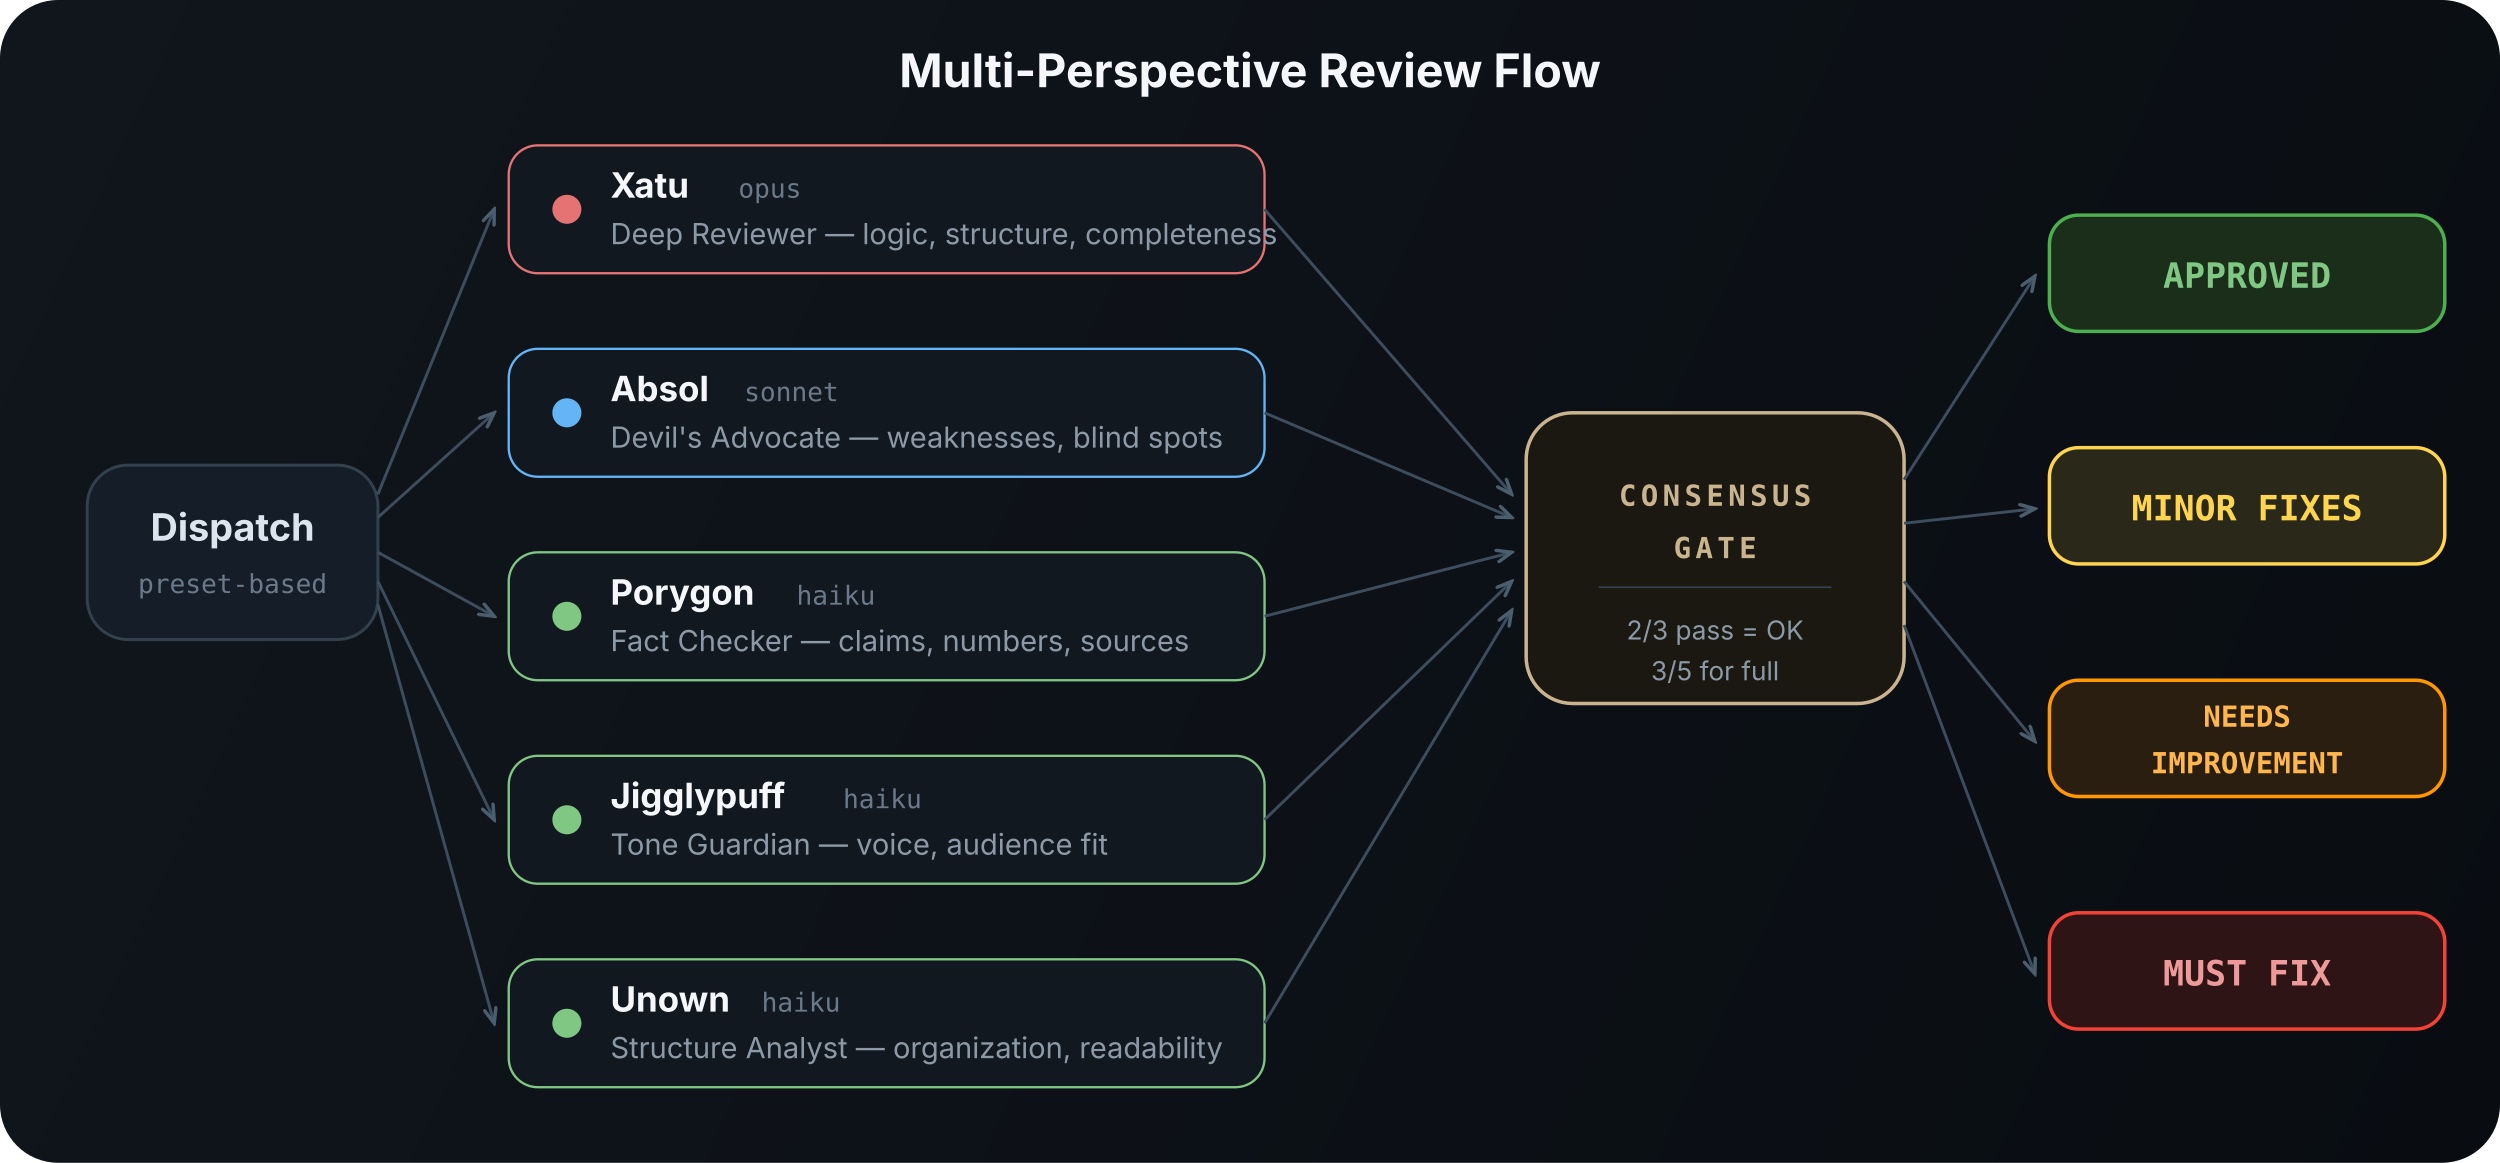
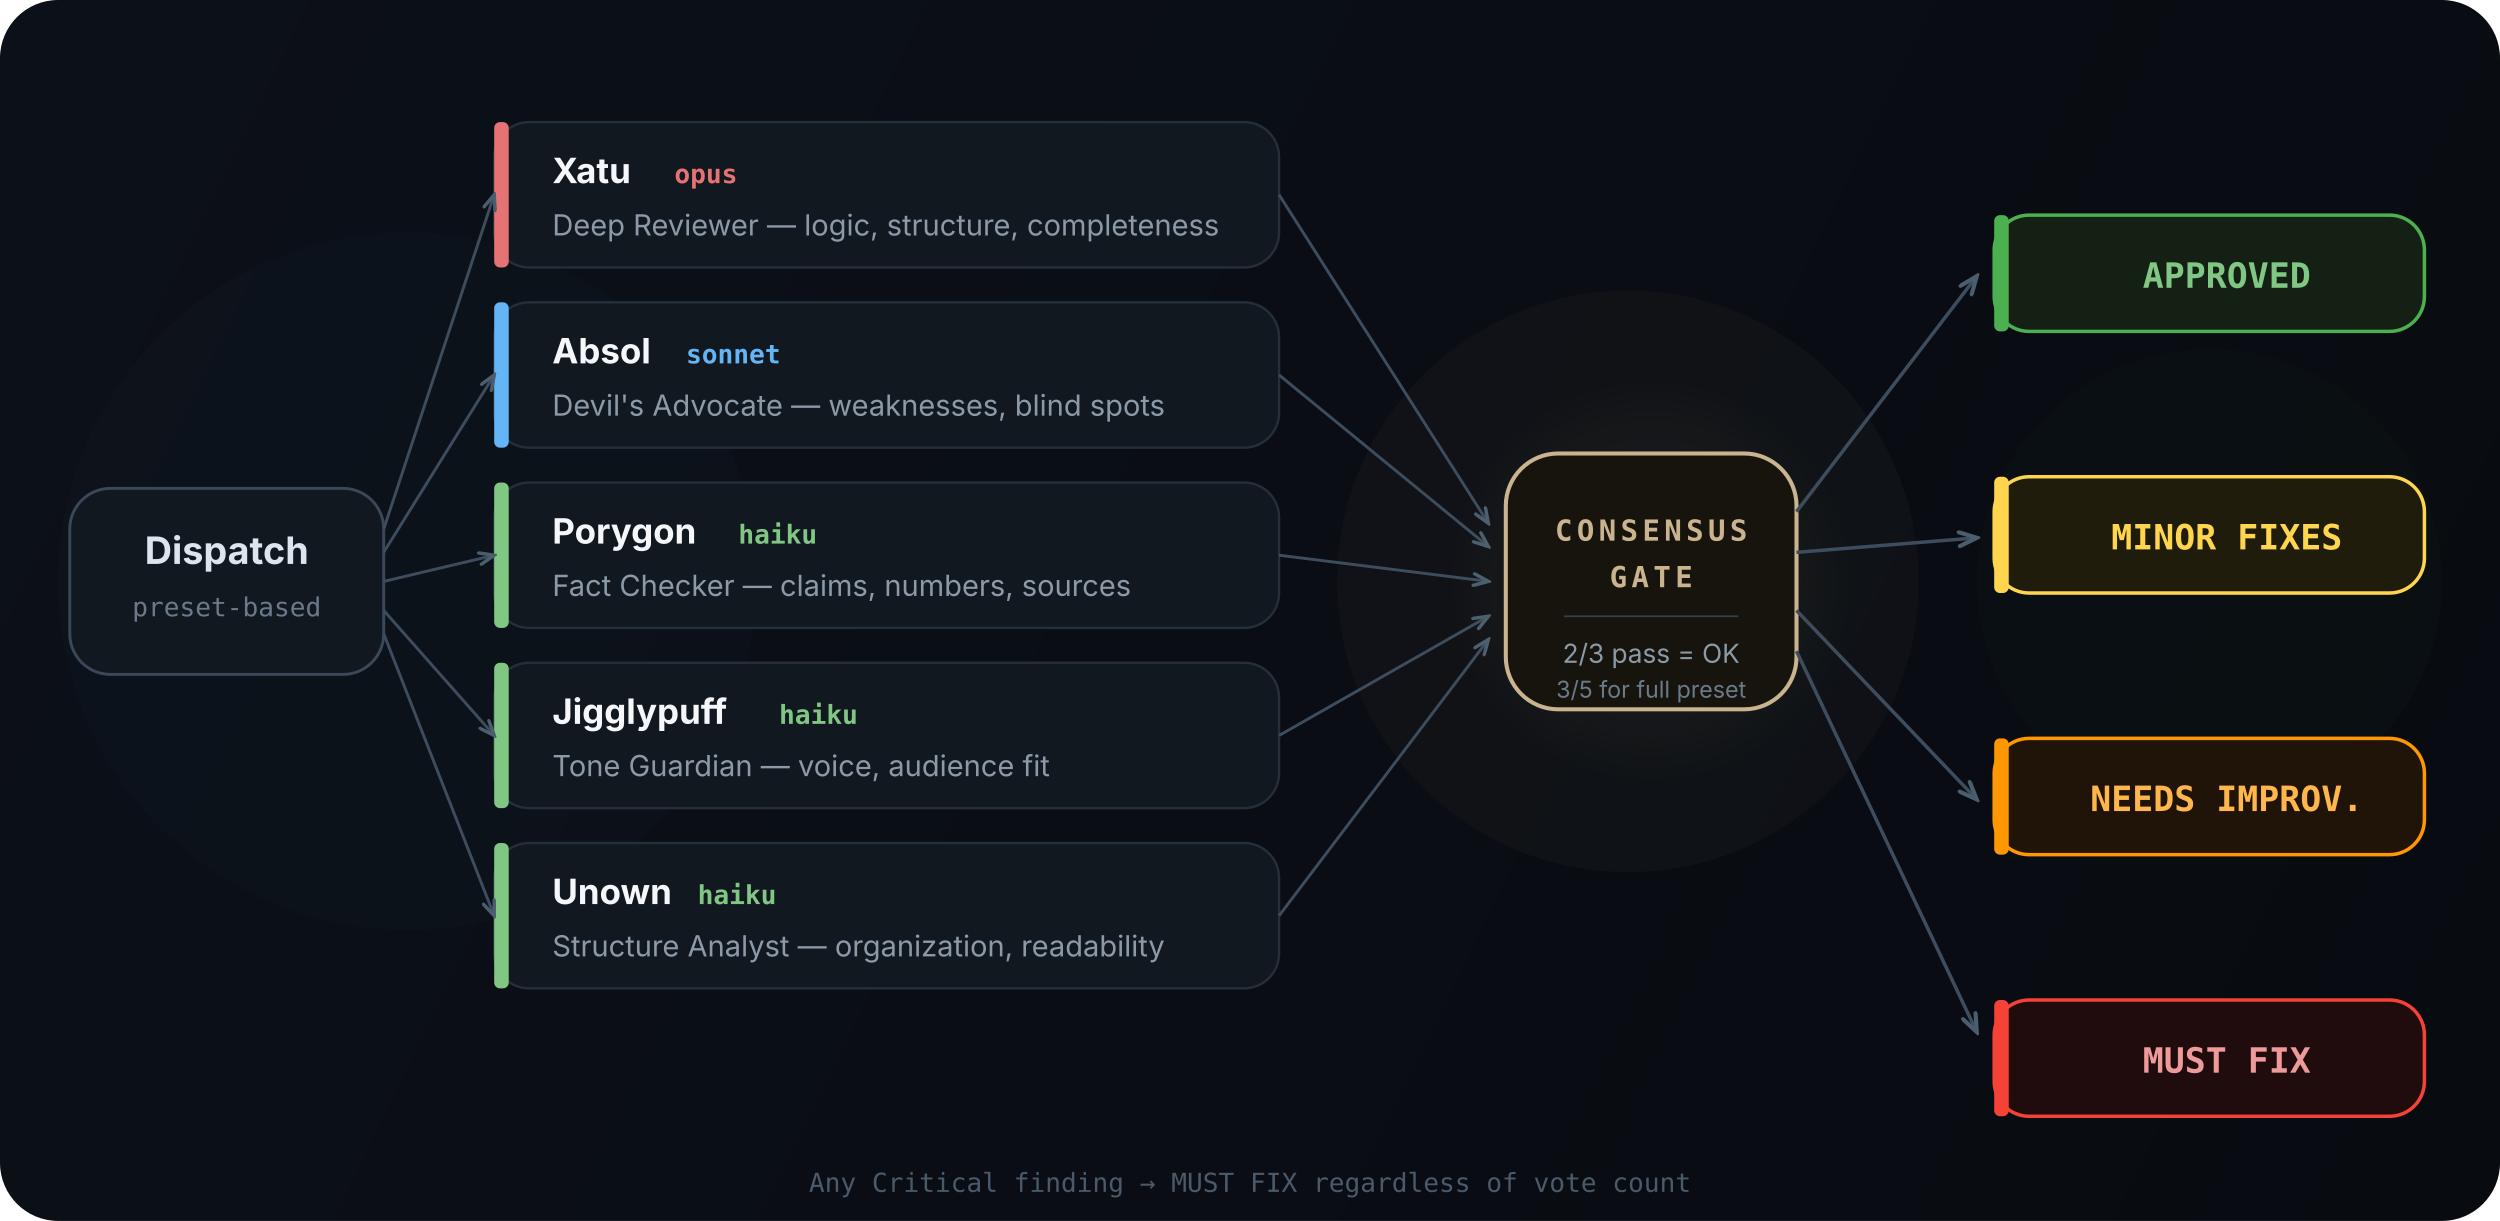
- <svg xmlns="http://www.w3.org/2000/svg" viewBox="0 0 860 400" fill="none" role="img" aria-labelledby="rf-title rf-desc">
+ <svg xmlns="http://www.w3.org/2000/svg" viewBox="0 0 860 420" fill="none" role="img" aria-labelledby="rf-title rf-desc">
  <defs>
-     <linearGradient id="rf-bg" x1="0" y1="0" x2="860" y2="400" gradientUnits="userSpaceOnUse">
-       <stop stop-color="#11161d" />
-       <stop offset="1" stop-color="#090d12" />
+     <linearGradient id="rf-bg" x1="0" y1="0" x2="860" y2="420" gradientUnits="userSpaceOnUse">
+       <stop stop-color="#0c1018" />
+       <stop offset="1" stop-color="#080b10" />
    </linearGradient>
+     <radialGradient id="gate-glow" cx="50%" cy="50%" r="50%">
+       <stop offset="0%" stop-color="#c9b48f" stop-opacity=".12" />
+       <stop offset="100%" stop-color="#c9b48f" stop-opacity="0" />
+     </radialGradient>
    <marker id="rf-arr" markerWidth="7" markerHeight="5" refX="6" refY="2.5" orient="auto" markerUnits="strokeWidth">
      <path d="M1,0.5 L6,2.5 L1,4.5" fill="none" stroke="#4a5e6d" stroke-width="1.2" stroke-linecap="round" />
    </marker>
  </defs>
-   <rect width="860" height="400" rx="20" fill="url(#rf-bg)" />
-   <text x="430" y="30" text-anchor="middle" fill="#f5f7fb" font-size="16" font-weight="700" font-family="-apple-system, Segoe UI, sans-serif">Multi-Perspective Review Flow</text>
-   <rect x="30" y="160" width="100" height="60" rx="14" fill="#151e28" stroke="#32414d" stroke-width="1" />
-   <text x="80" y="186" text-anchor="middle" fill="#dce4ed" font-size="13" font-weight="700" font-family="-apple-system, sans-serif">Dispatch</text>
-   <text x="80" y="204" text-anchor="middle" fill="#6b7a8a" font-size="9" font-family="IBM Plex Mono, monospace">preset-based</text>
-   <line x1="130" y1="170" x2="170" y2="72" stroke="#3d4d5d" stroke-width="1" marker-end="url(#rf-arr)" />
-   <line x1="130" y1="178" x2="170" y2="142" stroke="#3d4d5d" stroke-width="1" marker-end="url(#rf-arr)" />
-   <line x1="130" y1="190" x2="170" y2="212" stroke="#3d4d5d" stroke-width="1" marker-end="url(#rf-arr)" />
-   <line x1="130" y1="200" x2="170" y2="282" stroke="#3d4d5d" stroke-width="1" marker-end="url(#rf-arr)" />
-   <line x1="130" y1="208" x2="170" y2="352" stroke="#3d4d5d" stroke-width="1" marker-end="url(#rf-arr)" />
-   <rect x="175" y="50" width="260" height="44" rx="10" fill="#121820" stroke="#e57373" stroke-width="0.8" />
-   <circle cx="195" cy="72" r="5" fill="#e57373" />
-   <text x="210" y="68" fill="#f5f7fb" font-size="12" font-weight="700" font-family="-apple-system, sans-serif">Xatu</text>
-   <text x="254" y="68" fill="#6b7a8a" font-size="9" font-family="IBM Plex Mono, monospace">opus</text>
-   <text x="210" y="84" fill="#8c9aa8" font-size="10" font-family="-apple-system, sans-serif">Deep Reviewer — logic, structure, completeness</text>
-   <rect x="175" y="120" width="260" height="44" rx="10" fill="#121820" stroke="#64b5f6" stroke-width="0.8" />
-   <circle cx="195" cy="142" r="5" fill="#64b5f6" />
-   <text x="210" y="138" fill="#f5f7fb" font-size="12" font-weight="700" font-family="-apple-system, sans-serif">Absol</text>
-   <text x="256" y="138" fill="#6b7a8a" font-size="9" font-family="IBM Plex Mono, monospace">sonnet</text>
-   <text x="210" y="154" fill="#8c9aa8" font-size="10" font-family="-apple-system, sans-serif">Devil's Advocate — weaknesses, blind spots</text>
-   <rect x="175" y="190" width="260" height="44" rx="10" fill="#121820" stroke="#81c784" stroke-width="0.8" />
-   <circle cx="195" cy="212" r="5" fill="#81c784" />
-   <text x="210" y="208" fill="#f5f7fb" font-size="12" font-weight="700" font-family="-apple-system, sans-serif">Porygon</text>
-   <text x="274" y="208" fill="#6b7a8a" font-size="9" font-family="IBM Plex Mono, monospace">haiku</text>
-   <text x="210" y="224" fill="#8c9aa8" font-size="10" font-family="-apple-system, sans-serif">Fact Checker — claims, numbers, sources</text>
-   <rect x="175" y="260" width="260" height="44" rx="10" fill="#121820" stroke="#81c784" stroke-width="0.8" />
-   <circle cx="195" cy="282" r="5" fill="#81c784" />
-   <text x="210" y="278" fill="#f5f7fb" font-size="12" font-weight="700" font-family="-apple-system, sans-serif">Jigglypuff</text>
-   <text x="290" y="278" fill="#6b7a8a" font-size="9" font-family="IBM Plex Mono, monospace">haiku</text>
-   <text x="210" y="294" fill="#8c9aa8" font-size="10" font-family="-apple-system, sans-serif">Tone Guardian — voice, audience fit</text>
-   <rect x="175" y="330" width="260" height="44" rx="10" fill="#121820" stroke="#81c784" stroke-width="0.8" />
-   <circle cx="195" cy="352" r="5" fill="#81c784" />
-   <text x="210" y="348" fill="#f5f7fb" font-size="12" font-weight="700" font-family="-apple-system, sans-serif">Unown</text>
-   <text x="262" y="348" fill="#6b7a8a" font-size="9" font-family="IBM Plex Mono, monospace">haiku</text>
-   <text x="210" y="364" fill="#8c9aa8" font-size="10" font-family="-apple-system, sans-serif">Structure Analyst — organization, readability</text>
-   <line x1="435" y1="72" x2="520" y2="170" stroke="#3d4d5d" stroke-width="1" marker-end="url(#rf-arr)" />
-   <line x1="435" y1="142" x2="520" y2="178" stroke="#3d4d5d" stroke-width="1" marker-end="url(#rf-arr)" />
-   <line x1="435" y1="212" x2="520" y2="190" stroke="#3d4d5d" stroke-width="1" marker-end="url(#rf-arr)" />
-   <line x1="435" y1="282" x2="520" y2="200" stroke="#3d4d5d" stroke-width="1" marker-end="url(#rf-arr)" />
-   <line x1="435" y1="352" x2="520" y2="210" stroke="#3d4d5d" stroke-width="1" marker-end="url(#rf-arr)" />
-   <rect x="525" y="142" width="130" height="100" rx="16" fill="#1a1810" stroke="#c9b48f" stroke-width="1.2" />
-   <text x="590" y="174" text-anchor="middle" fill="#c9b48f" font-size="10" letter-spacing="1.5" font-weight="600" font-family="IBM Plex Mono, monospace">CONSENSUS</text>
-   <text x="590" y="192" text-anchor="middle" fill="#c9b48f" font-size="10" letter-spacing="1.5" font-weight="600" font-family="IBM Plex Mono, monospace">GATE</text>
-   <line x1="550" y1="202" x2="630" y2="202" stroke="#32414d" stroke-width="0.6" />
-   <text x="590" y="220" text-anchor="middle" fill="#8c9aa8" font-size="9" font-family="-apple-system, sans-serif">2/3 pass = OK</text>
-   <text x="590" y="234" text-anchor="middle" fill="#8c9aa8" font-size="9" font-family="-apple-system, sans-serif">3/5 for full</text>
-   <line x1="655" y1="165" x2="700" y2="95" stroke="#3d4d5d" stroke-width="1" marker-end="url(#rf-arr)" />
-   <line x1="655" y1="180" x2="700" y2="175" stroke="#3d4d5d" stroke-width="1" marker-end="url(#rf-arr)" />
-   <line x1="655" y1="200" x2="700" y2="255" stroke="#3d4d5d" stroke-width="1" marker-end="url(#rf-arr)" />
-   <line x1="655" y1="215" x2="700" y2="335" stroke="#3d4d5d" stroke-width="1" marker-end="url(#rf-arr)" />
-   <rect x="705" y="74" width="136" height="40" rx="10" fill="#1a2e1a" stroke="#4caf50" stroke-width="1.2" />
-   <text x="773" y="99" text-anchor="middle" fill="#81c784" font-size="12" font-weight="700" font-family="IBM Plex Mono, monospace">APPROVED</text>
-   <rect x="705" y="154" width="136" height="40" rx="10" fill="#2a2818" stroke="#ffd54f" stroke-width="1.2" />
-   <text x="773" y="179" text-anchor="middle" fill="#ffd54f" font-size="12" font-weight="700" font-family="IBM Plex Mono, monospace">MINOR FIXES</text>
-   <rect x="705" y="234" width="136" height="40" rx="10" fill="#2a1e10" stroke="#ff9800" stroke-width="1.2" />
-   <text x="773" y="250" text-anchor="middle" fill="#ffb74d" font-size="10" font-weight="700" font-family="IBM Plex Mono, monospace">NEEDS</text>
-   <text x="773" y="266" text-anchor="middle" fill="#ffb74d" font-size="10" font-weight="700" font-family="IBM Plex Mono, monospace">IMPROVEMENT</text>
-   <rect x="705" y="314" width="136" height="40" rx="10" fill="#2e1414" stroke="#f44336" stroke-width="1.2" />
-   <text x="773" y="339" text-anchor="middle" fill="#ef9a9a" font-size="12" font-weight="700" font-family="IBM Plex Mono, monospace">MUST FIX</text>
+   <rect width="860" height="420" rx="20" fill="url(#rf-bg)" />
+   <circle cx="140" cy="200" r="120" fill="#5b9bd5" fill-opacity=".02" />
+   <circle cx="560" cy="200" r="100" fill="#c9b48f" fill-opacity=".03" />
+   <circle cx="760" cy="200" r="80" fill="#4caf50" fill-opacity=".02" />
+   <rect x="24" y="168" width="108" height="64" rx="14" fill="#121820" stroke="#3a4858" stroke-width="1" />
+   <text x="78" y="194" text-anchor="middle" fill="#dce4ed" font-size="13" font-weight="700" font-family="-apple-system, sans-serif">Dispatch</text>
+   <text x="78" y="212" text-anchor="middle" fill="#6b7a8a" font-size="9" font-family="IBM Plex Mono, monospace">preset-based</text>
+   <rect x="170" y="42" width="270" height="50" rx="12" fill="#121820" stroke="#252f3a" stroke-width="0.8" />
+   <rect x="170" y="42" width="5" height="50" rx="2" fill="#e57373" />
+   <text x="190" y="63" fill="#f5f7fb" font-size="12" font-weight="700" font-family="-apple-system, sans-serif">Xatu</text>
+   <text x="232" y="63" fill="#e57373" font-size="9" font-weight="600" font-family="IBM Plex Mono, monospace">opus</text>
+   <text x="190" y="81" fill="#8c9aa8" font-size="10" font-family="-apple-system, sans-serif">Deep Reviewer — logic, structure, completeness</text>
+   <rect x="170" y="104" width="270" height="50" rx="12" fill="#121820" stroke="#252f3a" stroke-width="0.8" />
+   <rect x="170" y="104" width="5" height="50" rx="2" fill="#64b5f6" />
+   <text x="190" y="125" fill="#f5f7fb" font-size="12" font-weight="700" font-family="-apple-system, sans-serif">Absol</text>
+   <text x="236" y="125" fill="#64b5f6" font-size="9" font-weight="600" font-family="IBM Plex Mono, monospace">sonnet</text>
+   <text x="190" y="143" fill="#8c9aa8" font-size="10" font-family="-apple-system, sans-serif">Devil's Advocate — weaknesses, blind spots</text>
+   <rect x="170" y="166" width="270" height="50" rx="12" fill="#121820" stroke="#252f3a" stroke-width="0.8" />
+   <rect x="170" y="166" width="5" height="50" rx="2" fill="#81c784" />
+   <text x="190" y="187" fill="#f5f7fb" font-size="12" font-weight="700" font-family="-apple-system, sans-serif">Porygon</text>
+   <text x="254" y="187" fill="#81c784" font-size="9" font-weight="600" font-family="IBM Plex Mono, monospace">haiku</text>
+   <text x="190" y="205" fill="#8c9aa8" font-size="10" font-family="-apple-system, sans-serif">Fact Checker — claims, numbers, sources</text>
+   <rect x="170" y="228" width="270" height="50" rx="12" fill="#121820" stroke="#252f3a" stroke-width="0.8" />
+   <rect x="170" y="228" width="5" height="50" rx="2" fill="#81c784" />
+   <text x="190" y="249" fill="#f5f7fb" font-size="12" font-weight="700" font-family="-apple-system, sans-serif">Jigglypuff</text>
+   <text x="268" y="249" fill="#81c784" font-size="9" font-weight="600" font-family="IBM Plex Mono, monospace">haiku</text>
+   <text x="190" y="267" fill="#8c9aa8" font-size="10" font-family="-apple-system, sans-serif">Tone Guardian — voice, audience fit</text>
+   <rect x="170" y="290" width="270" height="50" rx="12" fill="#121820" stroke="#252f3a" stroke-width="0.8" />
+   <rect x="170" y="290" width="5" height="50" rx="2" fill="#81c784" />
+   <text x="190" y="311" fill="#f5f7fb" font-size="12" font-weight="700" font-family="-apple-system, sans-serif">Unown</text>
+   <text x="240" y="311" fill="#81c784" font-size="9" font-weight="600" font-family="IBM Plex Mono, monospace">haiku</text>
+   <text x="190" y="329" fill="#8c9aa8" font-size="10" font-family="-apple-system, sans-serif">Structure Analyst — organization, readability</text>
+   <line x1="132" y1="182" x2="170" y2="67" stroke="#3d4d5d" stroke-width="1" marker-end="url(#rf-arr)" />
+   <line x1="132" y1="190" x2="170" y2="129" stroke="#3d4d5d" stroke-width="1" marker-end="url(#rf-arr)" />
+   <line x1="132" y1="200" x2="170" y2="191" stroke="#3d4d5d" stroke-width="1" marker-end="url(#rf-arr)" />
+   <line x1="132" y1="210" x2="170" y2="253" stroke="#3d4d5d" stroke-width="1" marker-end="url(#rf-arr)" />
+   <line x1="132" y1="218" x2="170" y2="315" stroke="#3d4d5d" stroke-width="1" marker-end="url(#rf-arr)" />
+   <line x1="440" y1="67" x2="512" y2="180" stroke="#3d4d5d" stroke-width="1" marker-end="url(#rf-arr)" />
+   <line x1="440" y1="129" x2="512" y2="188" stroke="#3d4d5d" stroke-width="1" marker-end="url(#rf-arr)" />
+   <line x1="440" y1="191" x2="512" y2="200" stroke="#3d4d5d" stroke-width="1" marker-end="url(#rf-arr)" />
+   <line x1="440" y1="253" x2="512" y2="212" stroke="#3d4d5d" stroke-width="1" marker-end="url(#rf-arr)" />
+   <line x1="440" y1="315" x2="512" y2="220" stroke="#3d4d5d" stroke-width="1" marker-end="url(#rf-arr)" />
+   <circle cx="568" cy="200" r="70" fill="url(#gate-glow)" />
+   <rect x="518" y="156" width="100" height="88" rx="18" fill="#16140c" stroke="#c9b48f" stroke-width="1.4" />
+   <text x="568" y="186" text-anchor="middle" fill="#c9b48f" font-size="10" letter-spacing="1.5" font-weight="700" font-family="IBM Plex Mono, monospace">CONSENSUS</text>
+   <text x="568" y="202" text-anchor="middle" fill="#c9b48f" font-size="10" letter-spacing="1.5" font-weight="700" font-family="IBM Plex Mono, monospace">GATE</text>
+   <line x1="538" y1="212" x2="598" y2="212" stroke="#32414d" stroke-width="0.6" />
+   <text x="568" y="228" text-anchor="middle" fill="#8c9aa8" font-size="9" font-family="-apple-system, sans-serif">2/3 pass = OK</text>
+   <text x="568" y="240" text-anchor="middle" fill="#6b7a8a" font-size="8" font-family="-apple-system, sans-serif">3/5 for full preset</text>
+   <line x1="618" y1="176" x2="680" y2="95" stroke="#3d4d5d" stroke-width="1.2" marker-end="url(#rf-arr)" />
+   <line x1="618" y1="190" x2="680" y2="185" stroke="#3d4d5d" stroke-width="1.2" marker-end="url(#rf-arr)" />
+   <line x1="618" y1="210" x2="680" y2="275" stroke="#3d4d5d" stroke-width="1.2" marker-end="url(#rf-arr)" />
+   <line x1="618" y1="224" x2="680" y2="355" stroke="#3d4d5d" stroke-width="1.2" marker-end="url(#rf-arr)" />
+   <rect x="686" y="74" width="148" height="40" rx="12" fill="#142014" stroke="#4caf50" stroke-width="1.2" />
+   <rect x="686" y="74" width="5" height="40" rx="2" fill="#4caf50" />
+   <text x="766" y="99" text-anchor="middle" fill="#81c784" font-size="12" font-weight="700" font-family="IBM Plex Mono, monospace">APPROVED</text>
+   <rect x="686" y="164" width="148" height="40" rx="12" fill="#201c0c" stroke="#ffd54f" stroke-width="1.2" />
+   <rect x="686" y="164" width="5" height="40" rx="2" fill="#ffd54f" />
+   <text x="766" y="189" text-anchor="middle" fill="#ffd54f" font-size="12" font-weight="700" font-family="IBM Plex Mono, monospace">MINOR FIXES</text>
+   <rect x="686" y="254" width="148" height="40" rx="12" fill="#201408" stroke="#ff9800" stroke-width="1.2" />
+   <rect x="686" y="254" width="5" height="40" rx="2" fill="#ff9800" />
+   <text x="766" y="279" text-anchor="middle" fill="#ffb74d" font-size="12" font-weight="700" font-family="IBM Plex Mono, monospace">NEEDS IMPROV.</text>
+   <rect x="686" y="344" width="148" height="40" rx="12" fill="#200c0c" stroke="#f44336" stroke-width="1.2" />
+   <rect x="686" y="344" width="5" height="40" rx="2" fill="#f44336" />
+   <text x="766" y="369" text-anchor="middle" fill="#ef9a9a" font-size="12" font-weight="700" font-family="IBM Plex Mono, monospace">MUST FIX</text>
+   <text x="430" y="410" text-anchor="middle" fill="#4a5a6a" font-size="9" font-family="IBM Plex Mono, monospace">Any Critical finding → MUST FIX regardless of vote count</text>
</svg>
